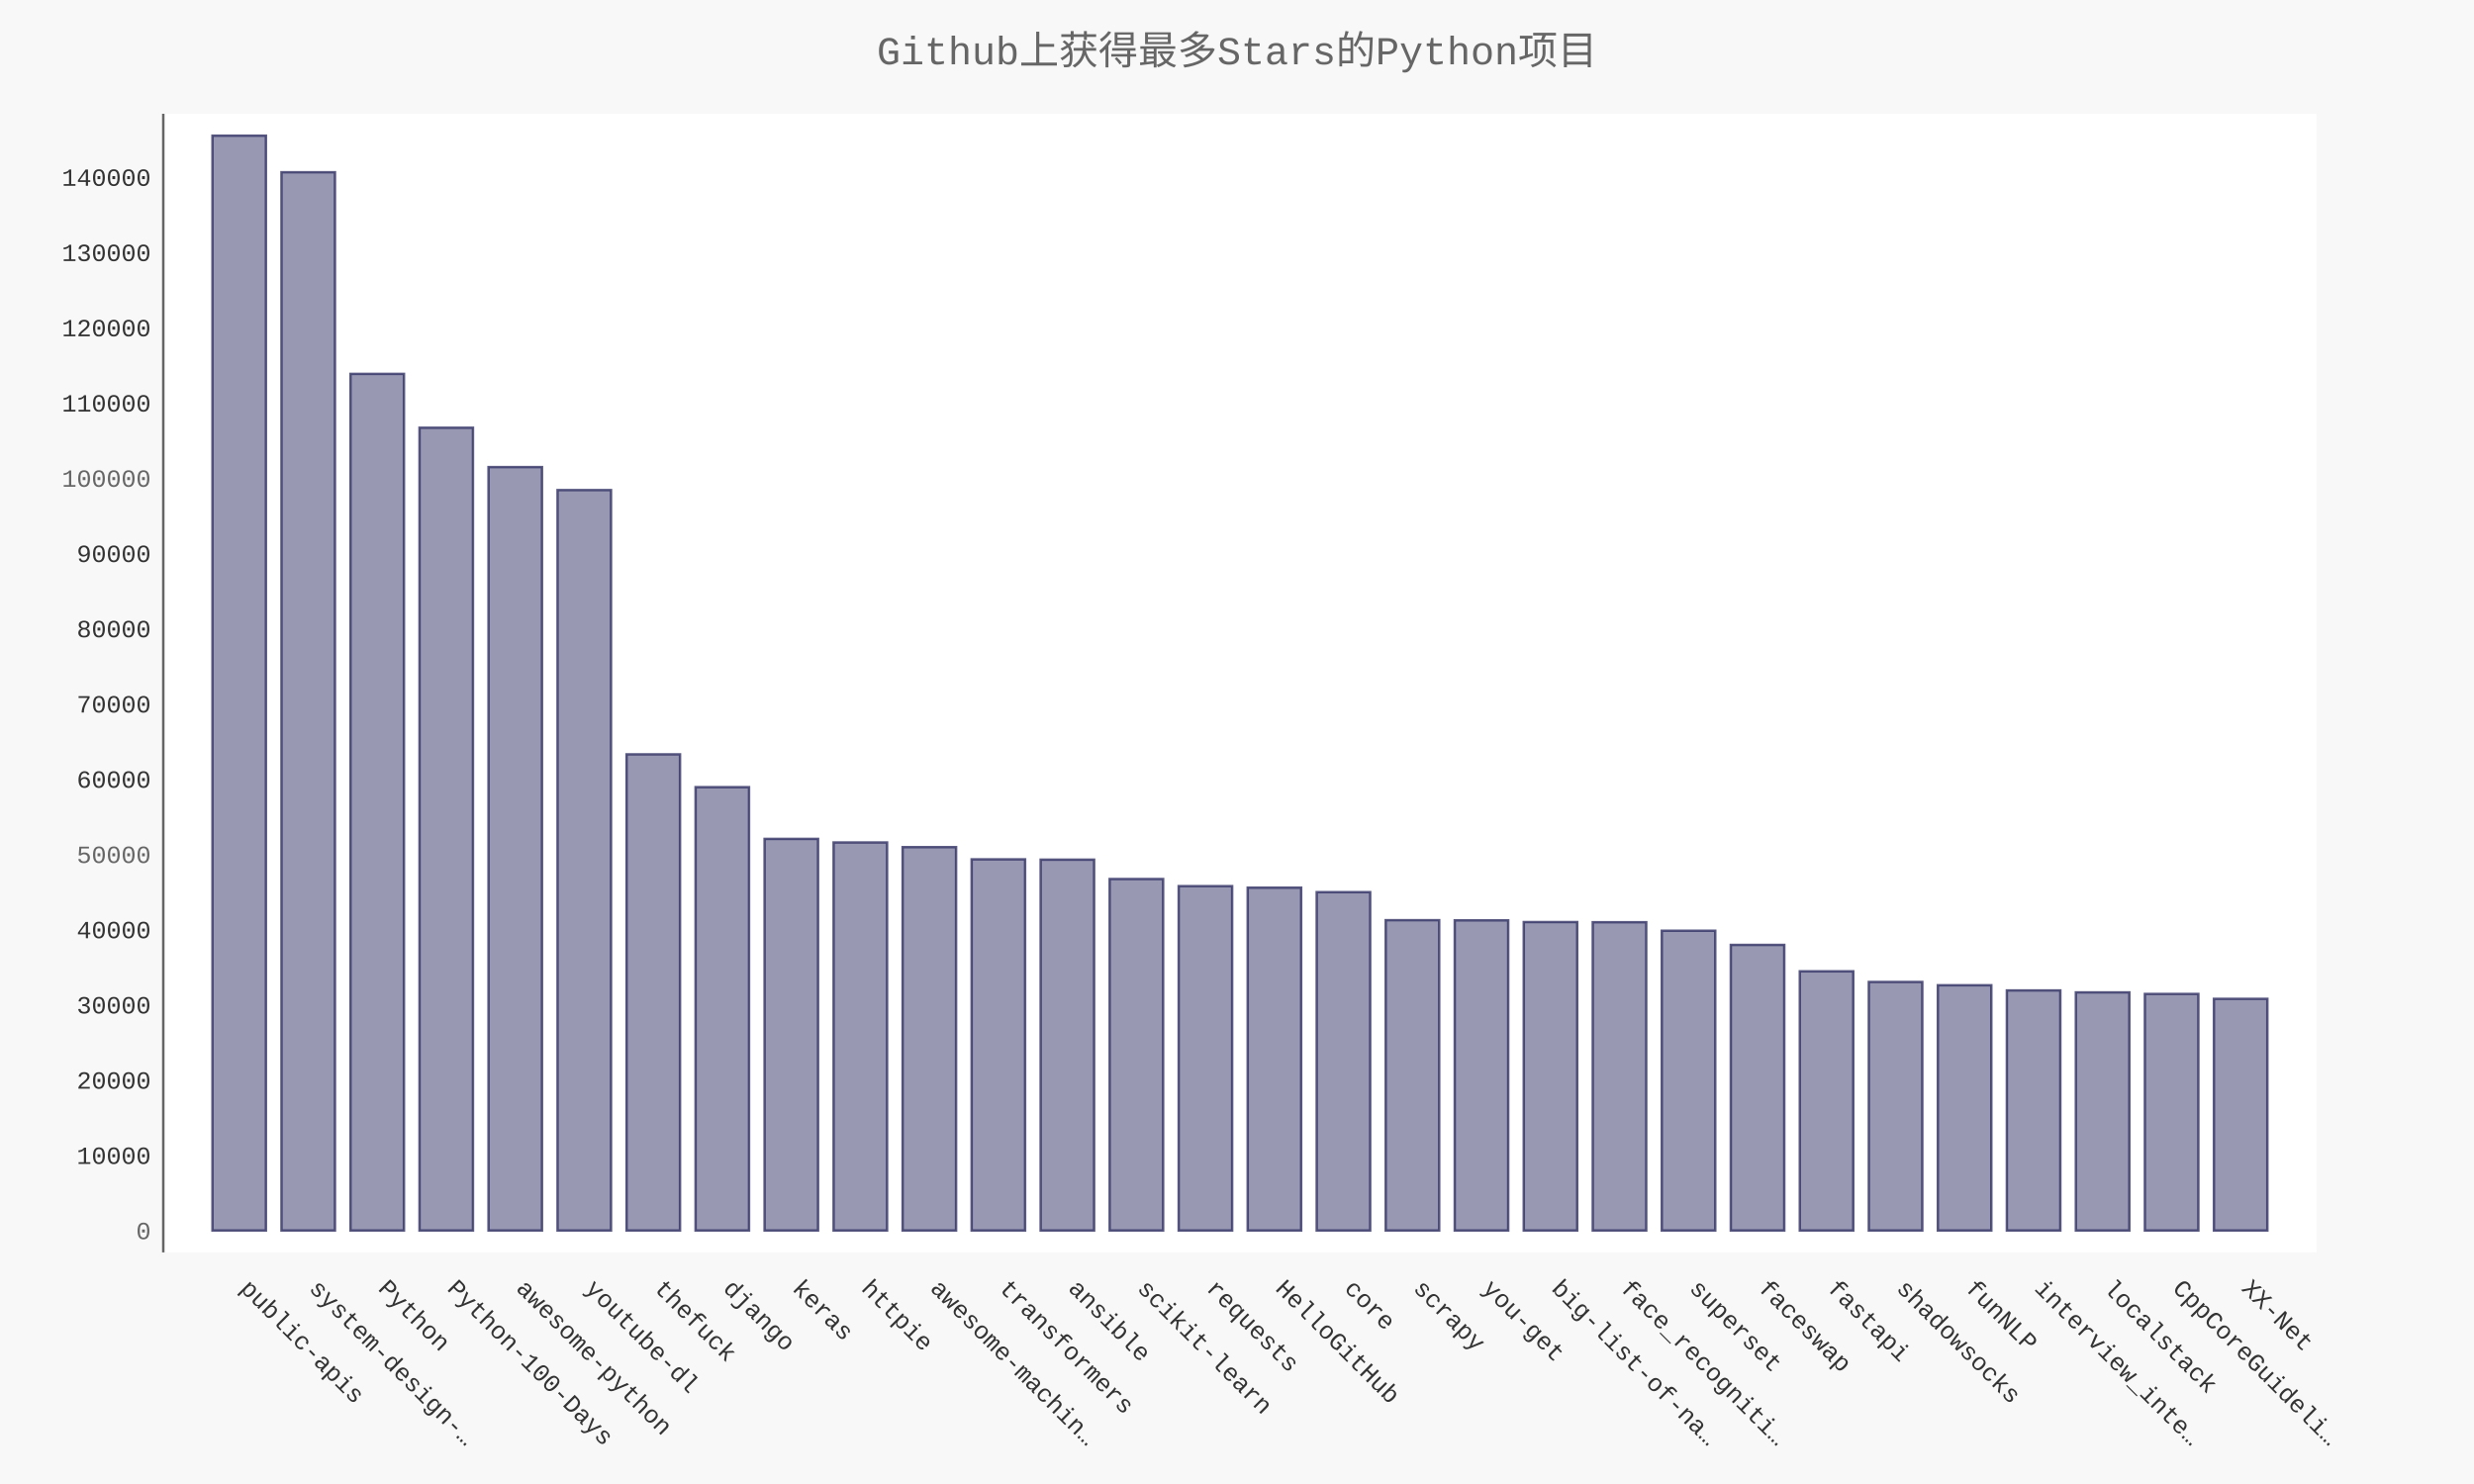
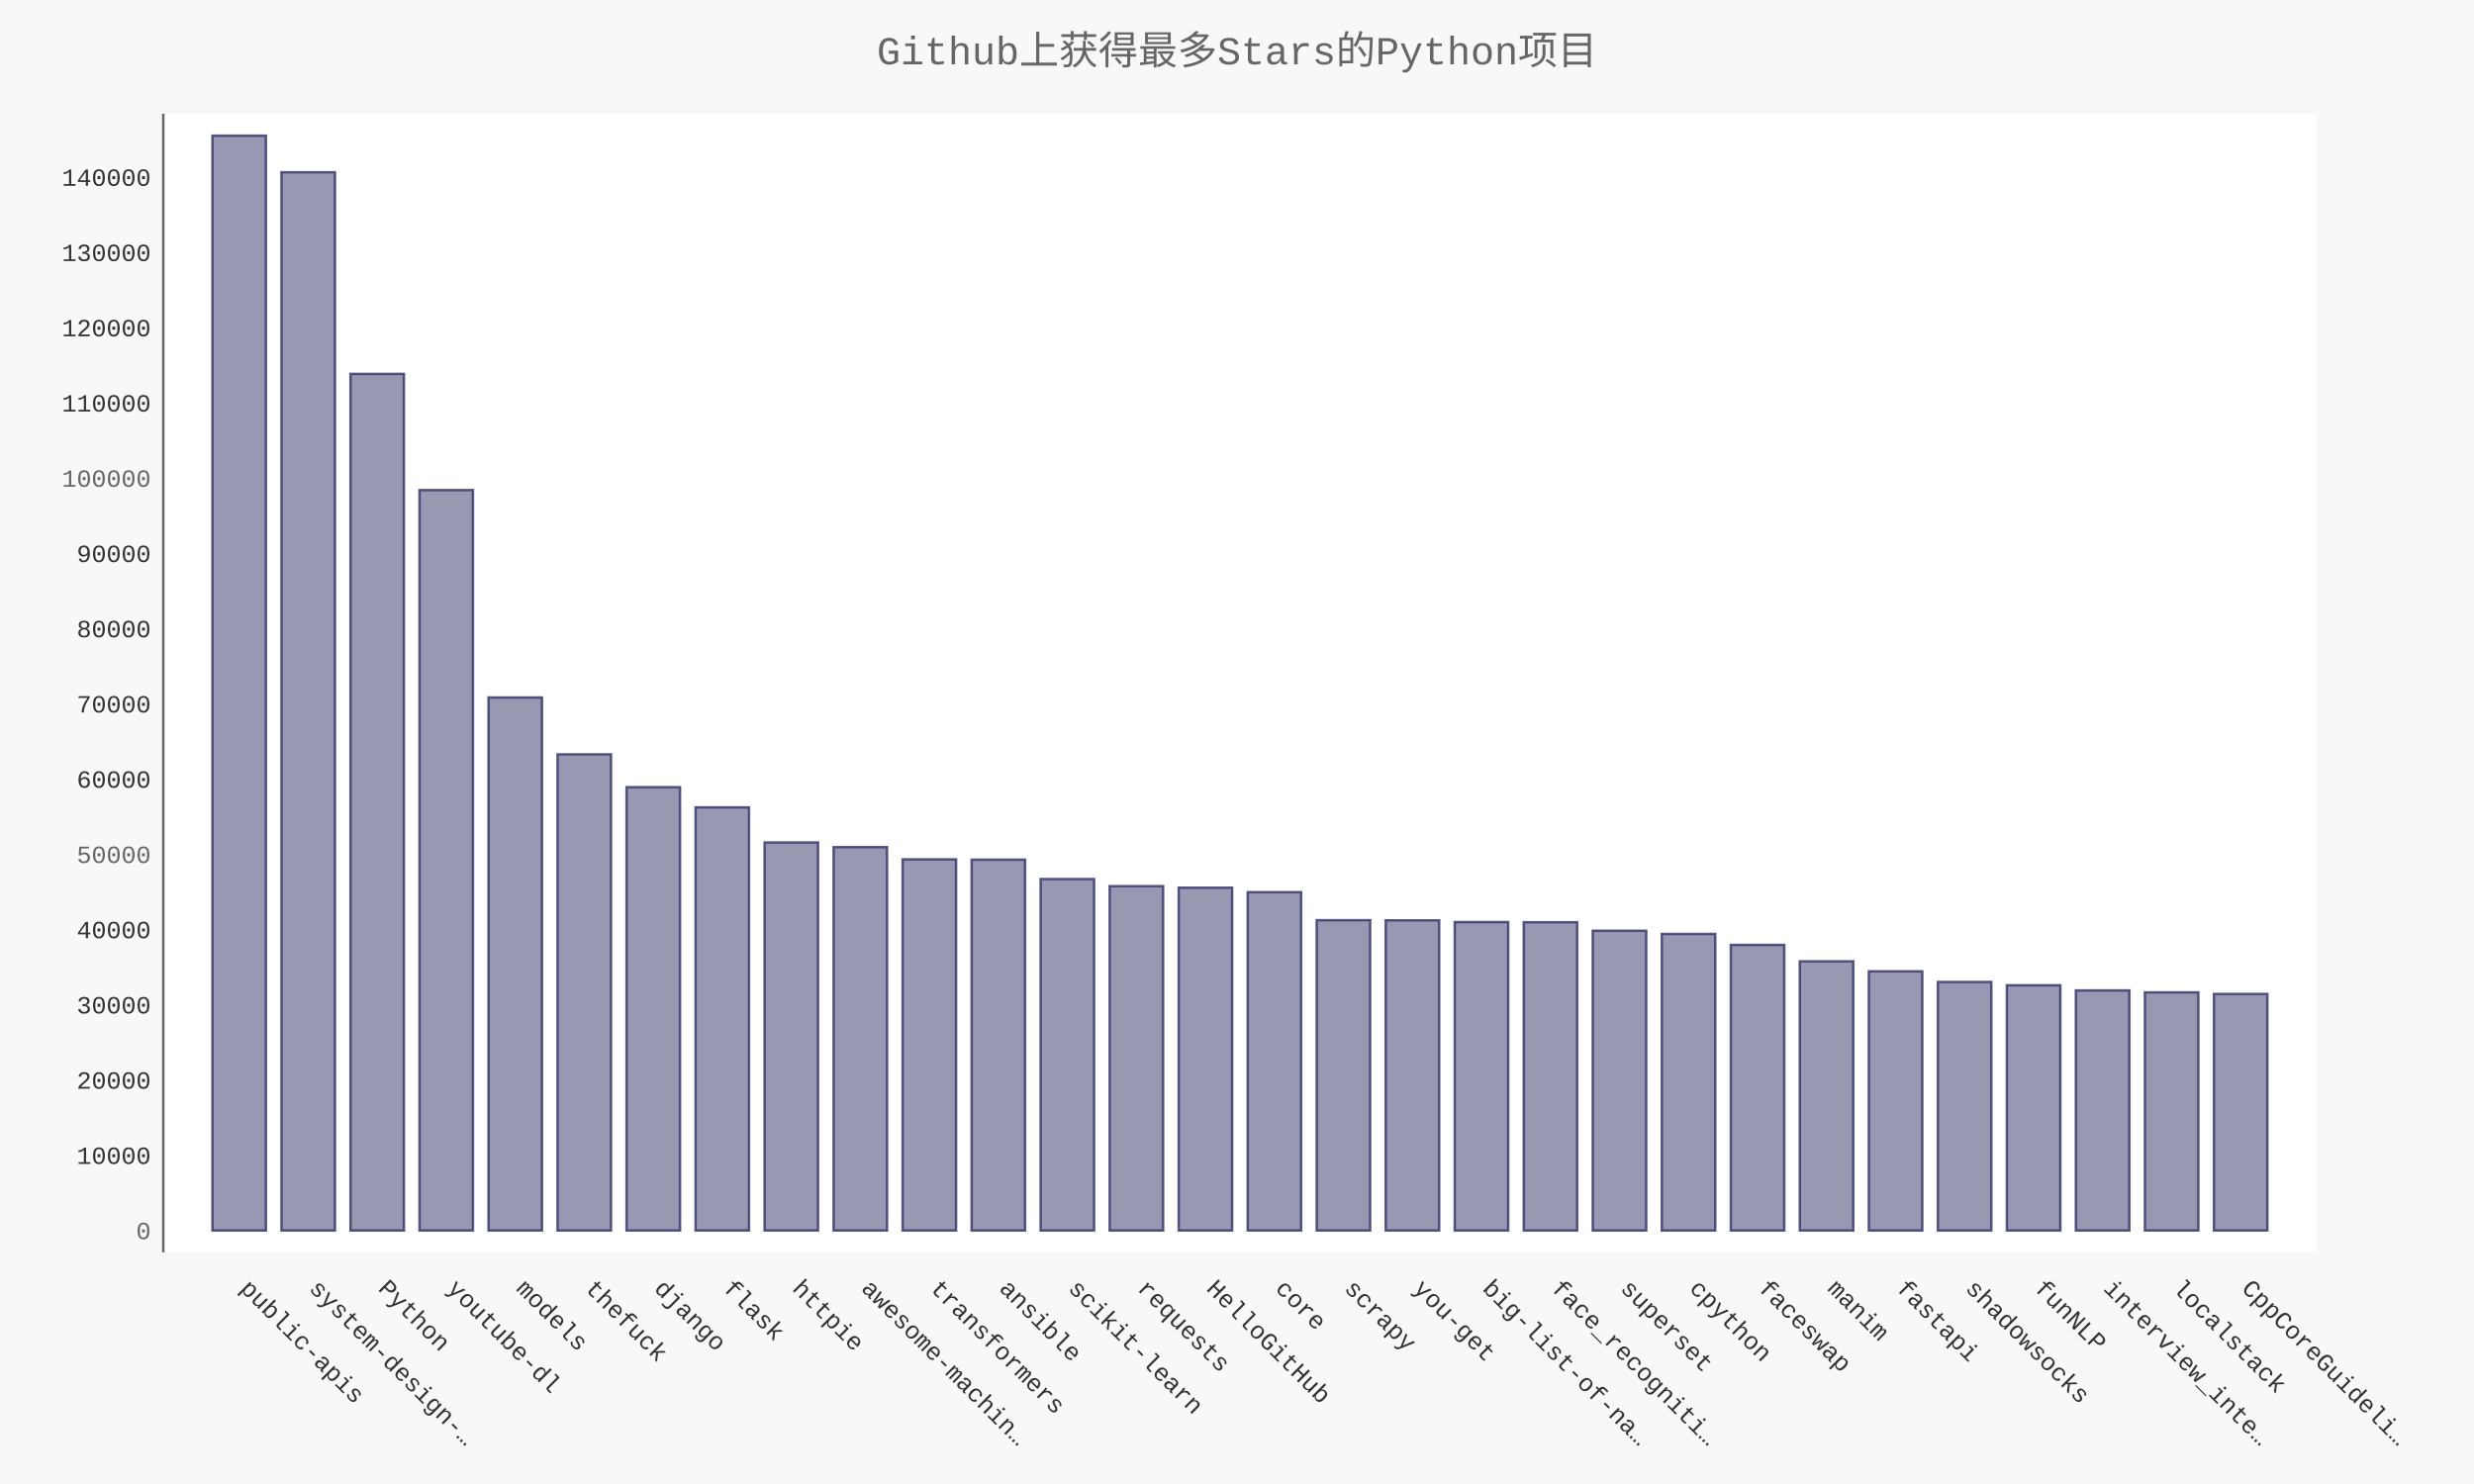
- <svg xmlns="http://www.w3.org/2000/svg" xmlns:xlink="http://www.w3.org/1999/xlink" id="chart-6265a512-9acf-4cd3-91a8-1142ec1bead0" class="pygal-chart" viewBox="0 0 1000 600">
+ <svg xmlns="http://www.w3.org/2000/svg" xmlns:xlink="http://www.w3.org/1999/xlink" id="chart-c3320deb-0adf-4cc5-a7c2-73e6c0b5933d" class="pygal-chart" viewBox="0 0 1000 600">
  <defs>
-     <style type="text/css">#chart-6265a512-9acf-4cd3-91a8-1142ec1bead0{-webkit-user-select:none;-webkit-font-smoothing:antialiased;font-family:Consolas,"Liberation Mono",Menlo,Courier,monospace}#chart-6265a512-9acf-4cd3-91a8-1142ec1bead0 .title{font-family:Consolas,"Liberation Mono",Menlo,Courier,monospace;font-size:16px}#chart-6265a512-9acf-4cd3-91a8-1142ec1bead0 .legends .legend text{font-family:Consolas,"Liberation Mono",Menlo,Courier,monospace;font-size:14px}#chart-6265a512-9acf-4cd3-91a8-1142ec1bead0 .axis text{font-family:Consolas,"Liberation Mono",Menlo,Courier,monospace;font-size:10px}#chart-6265a512-9acf-4cd3-91a8-1142ec1bead0 .axis text.major{font-family:Consolas,"Liberation Mono",Menlo,Courier,monospace;font-size:10px}#chart-6265a512-9acf-4cd3-91a8-1142ec1bead0 .text-overlay text.value{font-family:Consolas,"Liberation Mono",Menlo,Courier,monospace;font-size:16px}#chart-6265a512-9acf-4cd3-91a8-1142ec1bead0 .text-overlay text.label{font-family:Consolas,"Liberation Mono",Menlo,Courier,monospace;font-size:10px}#chart-6265a512-9acf-4cd3-91a8-1142ec1bead0 .tooltip{font-family:Consolas,"Liberation Mono",Menlo,Courier,monospace;font-size:14px}#chart-6265a512-9acf-4cd3-91a8-1142ec1bead0 text.no_data{font-family:Consolas,"Liberation Mono",Menlo,Courier,monospace;font-size:64px}
- #chart-6265a512-9acf-4cd3-91a8-1142ec1bead0{background-color:#f8f8f8}#chart-6265a512-9acf-4cd3-91a8-1142ec1bead0 path,#chart-6265a512-9acf-4cd3-91a8-1142ec1bead0 line,#chart-6265a512-9acf-4cd3-91a8-1142ec1bead0 rect,#chart-6265a512-9acf-4cd3-91a8-1142ec1bead0 circle{-webkit-transition:250ms ease-in;-moz-transition:250ms ease-in;transition:250ms ease-in}#chart-6265a512-9acf-4cd3-91a8-1142ec1bead0 .graph &gt; .background{fill:#f8f8f8}#chart-6265a512-9acf-4cd3-91a8-1142ec1bead0 .plot &gt; .background{fill:#ffffff}#chart-6265a512-9acf-4cd3-91a8-1142ec1bead0 .graph{fill:#333}#chart-6265a512-9acf-4cd3-91a8-1142ec1bead0 text.no_data{fill:#666}#chart-6265a512-9acf-4cd3-91a8-1142ec1bead0 .title{fill:#666}#chart-6265a512-9acf-4cd3-91a8-1142ec1bead0 .legends .legend text{fill:#333}#chart-6265a512-9acf-4cd3-91a8-1142ec1bead0 .legends .legend:hover text{fill:#666}#chart-6265a512-9acf-4cd3-91a8-1142ec1bead0 .axis .line{stroke:#666}#chart-6265a512-9acf-4cd3-91a8-1142ec1bead0 .axis .guide.line{stroke:rgba(0,0,0,0.5)}#chart-6265a512-9acf-4cd3-91a8-1142ec1bead0 .axis .major.line{stroke:#333}#chart-6265a512-9acf-4cd3-91a8-1142ec1bead0 .axis text.major{fill:#666}#chart-6265a512-9acf-4cd3-91a8-1142ec1bead0 .axis.y .guides:hover .guide.line,#chart-6265a512-9acf-4cd3-91a8-1142ec1bead0 .line-graph .axis.x .guides:hover .guide.line,#chart-6265a512-9acf-4cd3-91a8-1142ec1bead0 .stackedline-graph .axis.x .guides:hover .guide.line,#chart-6265a512-9acf-4cd3-91a8-1142ec1bead0 .xy-graph .axis.x .guides:hover .guide.line{stroke:#666}#chart-6265a512-9acf-4cd3-91a8-1142ec1bead0 .axis .guides:hover text{fill:#666}#chart-6265a512-9acf-4cd3-91a8-1142ec1bead0 .reactive{fill-opacity:.5;stroke-opacity:.8}#chart-6265a512-9acf-4cd3-91a8-1142ec1bead0 .ci{stroke:#333}#chart-6265a512-9acf-4cd3-91a8-1142ec1bead0 .reactive.active,#chart-6265a512-9acf-4cd3-91a8-1142ec1bead0 .active .reactive{fill-opacity:.9;stroke-opacity:.9;stroke-width:4}#chart-6265a512-9acf-4cd3-91a8-1142ec1bead0 .ci .reactive.active{stroke-width:1.5}#chart-6265a512-9acf-4cd3-91a8-1142ec1bead0 .series text{fill:#666}#chart-6265a512-9acf-4cd3-91a8-1142ec1bead0 .tooltip rect{fill:#ffffff;stroke:#666;-webkit-transition:opacity 250ms ease-in;-moz-transition:opacity 250ms ease-in;transition:opacity 250ms ease-in}#chart-6265a512-9acf-4cd3-91a8-1142ec1bead0 .tooltip .label{fill:#333}#chart-6265a512-9acf-4cd3-91a8-1142ec1bead0 .tooltip .label{fill:#333}#chart-6265a512-9acf-4cd3-91a8-1142ec1bead0 .tooltip .legend{font-size:.8em;fill:rgba(0,0,0,0.5)}#chart-6265a512-9acf-4cd3-91a8-1142ec1bead0 .tooltip .x_label{font-size:.6em;fill:#666}#chart-6265a512-9acf-4cd3-91a8-1142ec1bead0 .tooltip .xlink{font-size:.5em;text-decoration:underline}#chart-6265a512-9acf-4cd3-91a8-1142ec1bead0 .tooltip .value{font-size:1.5em}#chart-6265a512-9acf-4cd3-91a8-1142ec1bead0 .bound{font-size:.5em}#chart-6265a512-9acf-4cd3-91a8-1142ec1bead0 .max-value{font-size:.75em;fill:rgba(0,0,0,0.5)}#chart-6265a512-9acf-4cd3-91a8-1142ec1bead0 .map-element{fill:#ffffff;stroke:rgba(0,0,0,0.5) !important}#chart-6265a512-9acf-4cd3-91a8-1142ec1bead0 .map-element .reactive{fill-opacity:inherit;stroke-opacity:inherit}#chart-6265a512-9acf-4cd3-91a8-1142ec1bead0 .color-0,#chart-6265a512-9acf-4cd3-91a8-1142ec1bead0 .color-0 a:visited{stroke:#333366;fill:#333366}#chart-6265a512-9acf-4cd3-91a8-1142ec1bead0 .text-overlay .color-0 text{fill:black}
- #chart-6265a512-9acf-4cd3-91a8-1142ec1bead0 text.no_data{text-anchor:middle}#chart-6265a512-9acf-4cd3-91a8-1142ec1bead0 .guide.line{fill:none}#chart-6265a512-9acf-4cd3-91a8-1142ec1bead0 .centered{text-anchor:middle}#chart-6265a512-9acf-4cd3-91a8-1142ec1bead0 .title{text-anchor:middle}#chart-6265a512-9acf-4cd3-91a8-1142ec1bead0 .legends .legend text{fill-opacity:1}#chart-6265a512-9acf-4cd3-91a8-1142ec1bead0 .axis.x text{text-anchor:middle}#chart-6265a512-9acf-4cd3-91a8-1142ec1bead0 .axis.x:not(.web) text[transform]{text-anchor:start}#chart-6265a512-9acf-4cd3-91a8-1142ec1bead0 .axis.x:not(.web) text[transform].backwards{text-anchor:end}#chart-6265a512-9acf-4cd3-91a8-1142ec1bead0 .axis.y text{text-anchor:end}#chart-6265a512-9acf-4cd3-91a8-1142ec1bead0 .axis.y text[transform].backwards{text-anchor:start}#chart-6265a512-9acf-4cd3-91a8-1142ec1bead0 .axis.y2 text{text-anchor:start}#chart-6265a512-9acf-4cd3-91a8-1142ec1bead0 .axis.y2 text[transform].backwards{text-anchor:end}#chart-6265a512-9acf-4cd3-91a8-1142ec1bead0 .axis .guide.line{stroke-dasharray:4,4}#chart-6265a512-9acf-4cd3-91a8-1142ec1bead0 .axis .major.guide.line{stroke-dasharray:6,6}#chart-6265a512-9acf-4cd3-91a8-1142ec1bead0 .horizontal .axis.y .guide.line,#chart-6265a512-9acf-4cd3-91a8-1142ec1bead0 .horizontal .axis.y2 .guide.line,#chart-6265a512-9acf-4cd3-91a8-1142ec1bead0 .vertical .axis.x .guide.line{opacity:0}#chart-6265a512-9acf-4cd3-91a8-1142ec1bead0 .horizontal .axis.always_show .guide.line,#chart-6265a512-9acf-4cd3-91a8-1142ec1bead0 .vertical .axis.always_show .guide.line{opacity:1 !important}#chart-6265a512-9acf-4cd3-91a8-1142ec1bead0 .axis.y .guides:hover .guide.line,#chart-6265a512-9acf-4cd3-91a8-1142ec1bead0 .axis.y2 .guides:hover .guide.line,#chart-6265a512-9acf-4cd3-91a8-1142ec1bead0 .axis.x .guides:hover .guide.line{opacity:1}#chart-6265a512-9acf-4cd3-91a8-1142ec1bead0 .axis .guides:hover text{opacity:1}#chart-6265a512-9acf-4cd3-91a8-1142ec1bead0 .nofill{fill:none}#chart-6265a512-9acf-4cd3-91a8-1142ec1bead0 .subtle-fill{fill-opacity:.2}#chart-6265a512-9acf-4cd3-91a8-1142ec1bead0 .dot{stroke-width:1px;fill-opacity:1}#chart-6265a512-9acf-4cd3-91a8-1142ec1bead0 .dot.active{stroke-width:5px}#chart-6265a512-9acf-4cd3-91a8-1142ec1bead0 .dot.negative{fill:transparent}#chart-6265a512-9acf-4cd3-91a8-1142ec1bead0 text,#chart-6265a512-9acf-4cd3-91a8-1142ec1bead0 tspan{stroke:none !important}#chart-6265a512-9acf-4cd3-91a8-1142ec1bead0 .series text.active{opacity:1}#chart-6265a512-9acf-4cd3-91a8-1142ec1bead0 .tooltip rect{fill-opacity:.95;stroke-width:.5}#chart-6265a512-9acf-4cd3-91a8-1142ec1bead0 .tooltip text{fill-opacity:1}#chart-6265a512-9acf-4cd3-91a8-1142ec1bead0 .showable{visibility:hidden}#chart-6265a512-9acf-4cd3-91a8-1142ec1bead0 .showable.shown{visibility:visible}#chart-6265a512-9acf-4cd3-91a8-1142ec1bead0 .gauge-background{fill:rgba(229,229,229,1);stroke:none}#chart-6265a512-9acf-4cd3-91a8-1142ec1bead0 .bg-lines{stroke:#f8f8f8;stroke-width:2px}</style>
+     <style type="text/css">#chart-c3320deb-0adf-4cc5-a7c2-73e6c0b5933d{-webkit-user-select:none;-webkit-font-smoothing:antialiased;font-family:Consolas,"Liberation Mono",Menlo,Courier,monospace}#chart-c3320deb-0adf-4cc5-a7c2-73e6c0b5933d .title{font-family:Consolas,"Liberation Mono",Menlo,Courier,monospace;font-size:16px}#chart-c3320deb-0adf-4cc5-a7c2-73e6c0b5933d .legends .legend text{font-family:Consolas,"Liberation Mono",Menlo,Courier,monospace;font-size:14px}#chart-c3320deb-0adf-4cc5-a7c2-73e6c0b5933d .axis text{font-family:Consolas,"Liberation Mono",Menlo,Courier,monospace;font-size:10px}#chart-c3320deb-0adf-4cc5-a7c2-73e6c0b5933d .axis text.major{font-family:Consolas,"Liberation Mono",Menlo,Courier,monospace;font-size:10px}#chart-c3320deb-0adf-4cc5-a7c2-73e6c0b5933d .text-overlay text.value{font-family:Consolas,"Liberation Mono",Menlo,Courier,monospace;font-size:16px}#chart-c3320deb-0adf-4cc5-a7c2-73e6c0b5933d .text-overlay text.label{font-family:Consolas,"Liberation Mono",Menlo,Courier,monospace;font-size:10px}#chart-c3320deb-0adf-4cc5-a7c2-73e6c0b5933d .tooltip{font-family:Consolas,"Liberation Mono",Menlo,Courier,monospace;font-size:14px}#chart-c3320deb-0adf-4cc5-a7c2-73e6c0b5933d text.no_data{font-family:Consolas,"Liberation Mono",Menlo,Courier,monospace;font-size:64px}
+ #chart-c3320deb-0adf-4cc5-a7c2-73e6c0b5933d{background-color:#f8f8f8}#chart-c3320deb-0adf-4cc5-a7c2-73e6c0b5933d path,#chart-c3320deb-0adf-4cc5-a7c2-73e6c0b5933d line,#chart-c3320deb-0adf-4cc5-a7c2-73e6c0b5933d rect,#chart-c3320deb-0adf-4cc5-a7c2-73e6c0b5933d circle{-webkit-transition:250ms ease-in;-moz-transition:250ms ease-in;transition:250ms ease-in}#chart-c3320deb-0adf-4cc5-a7c2-73e6c0b5933d .graph &gt; .background{fill:#f8f8f8}#chart-c3320deb-0adf-4cc5-a7c2-73e6c0b5933d .plot &gt; .background{fill:#ffffff}#chart-c3320deb-0adf-4cc5-a7c2-73e6c0b5933d .graph{fill:#333}#chart-c3320deb-0adf-4cc5-a7c2-73e6c0b5933d text.no_data{fill:#666}#chart-c3320deb-0adf-4cc5-a7c2-73e6c0b5933d .title{fill:#666}#chart-c3320deb-0adf-4cc5-a7c2-73e6c0b5933d .legends .legend text{fill:#333}#chart-c3320deb-0adf-4cc5-a7c2-73e6c0b5933d .legends .legend:hover text{fill:#666}#chart-c3320deb-0adf-4cc5-a7c2-73e6c0b5933d .axis .line{stroke:#666}#chart-c3320deb-0adf-4cc5-a7c2-73e6c0b5933d .axis .guide.line{stroke:rgba(0,0,0,0.5)}#chart-c3320deb-0adf-4cc5-a7c2-73e6c0b5933d .axis .major.line{stroke:#333}#chart-c3320deb-0adf-4cc5-a7c2-73e6c0b5933d .axis text.major{fill:#666}#chart-c3320deb-0adf-4cc5-a7c2-73e6c0b5933d .axis.y .guides:hover .guide.line,#chart-c3320deb-0adf-4cc5-a7c2-73e6c0b5933d .line-graph .axis.x .guides:hover .guide.line,#chart-c3320deb-0adf-4cc5-a7c2-73e6c0b5933d .stackedline-graph .axis.x .guides:hover .guide.line,#chart-c3320deb-0adf-4cc5-a7c2-73e6c0b5933d .xy-graph .axis.x .guides:hover .guide.line{stroke:#666}#chart-c3320deb-0adf-4cc5-a7c2-73e6c0b5933d .axis .guides:hover text{fill:#666}#chart-c3320deb-0adf-4cc5-a7c2-73e6c0b5933d .reactive{fill-opacity:.5;stroke-opacity:.8}#chart-c3320deb-0adf-4cc5-a7c2-73e6c0b5933d .ci{stroke:#333}#chart-c3320deb-0adf-4cc5-a7c2-73e6c0b5933d .reactive.active,#chart-c3320deb-0adf-4cc5-a7c2-73e6c0b5933d .active .reactive{fill-opacity:.9;stroke-opacity:.9;stroke-width:4}#chart-c3320deb-0adf-4cc5-a7c2-73e6c0b5933d .ci .reactive.active{stroke-width:1.5}#chart-c3320deb-0adf-4cc5-a7c2-73e6c0b5933d .series text{fill:#666}#chart-c3320deb-0adf-4cc5-a7c2-73e6c0b5933d .tooltip rect{fill:#ffffff;stroke:#666;-webkit-transition:opacity 250ms ease-in;-moz-transition:opacity 250ms ease-in;transition:opacity 250ms ease-in}#chart-c3320deb-0adf-4cc5-a7c2-73e6c0b5933d .tooltip .label{fill:#333}#chart-c3320deb-0adf-4cc5-a7c2-73e6c0b5933d .tooltip .label{fill:#333}#chart-c3320deb-0adf-4cc5-a7c2-73e6c0b5933d .tooltip .legend{font-size:.8em;fill:rgba(0,0,0,0.5)}#chart-c3320deb-0adf-4cc5-a7c2-73e6c0b5933d .tooltip .x_label{font-size:.6em;fill:#666}#chart-c3320deb-0adf-4cc5-a7c2-73e6c0b5933d .tooltip .xlink{font-size:.5em;text-decoration:underline}#chart-c3320deb-0adf-4cc5-a7c2-73e6c0b5933d .tooltip .value{font-size:1.5em}#chart-c3320deb-0adf-4cc5-a7c2-73e6c0b5933d .bound{font-size:.5em}#chart-c3320deb-0adf-4cc5-a7c2-73e6c0b5933d .max-value{font-size:.75em;fill:rgba(0,0,0,0.5)}#chart-c3320deb-0adf-4cc5-a7c2-73e6c0b5933d .map-element{fill:#ffffff;stroke:rgba(0,0,0,0.5) !important}#chart-c3320deb-0adf-4cc5-a7c2-73e6c0b5933d .map-element .reactive{fill-opacity:inherit;stroke-opacity:inherit}#chart-c3320deb-0adf-4cc5-a7c2-73e6c0b5933d .color-0,#chart-c3320deb-0adf-4cc5-a7c2-73e6c0b5933d .color-0 a:visited{stroke:#333366;fill:#333366}#chart-c3320deb-0adf-4cc5-a7c2-73e6c0b5933d .text-overlay .color-0 text{fill:black}
+ #chart-c3320deb-0adf-4cc5-a7c2-73e6c0b5933d text.no_data{text-anchor:middle}#chart-c3320deb-0adf-4cc5-a7c2-73e6c0b5933d .guide.line{fill:none}#chart-c3320deb-0adf-4cc5-a7c2-73e6c0b5933d .centered{text-anchor:middle}#chart-c3320deb-0adf-4cc5-a7c2-73e6c0b5933d .title{text-anchor:middle}#chart-c3320deb-0adf-4cc5-a7c2-73e6c0b5933d .legends .legend text{fill-opacity:1}#chart-c3320deb-0adf-4cc5-a7c2-73e6c0b5933d .axis.x text{text-anchor:middle}#chart-c3320deb-0adf-4cc5-a7c2-73e6c0b5933d .axis.x:not(.web) text[transform]{text-anchor:start}#chart-c3320deb-0adf-4cc5-a7c2-73e6c0b5933d .axis.x:not(.web) text[transform].backwards{text-anchor:end}#chart-c3320deb-0adf-4cc5-a7c2-73e6c0b5933d .axis.y text{text-anchor:end}#chart-c3320deb-0adf-4cc5-a7c2-73e6c0b5933d .axis.y text[transform].backwards{text-anchor:start}#chart-c3320deb-0adf-4cc5-a7c2-73e6c0b5933d .axis.y2 text{text-anchor:start}#chart-c3320deb-0adf-4cc5-a7c2-73e6c0b5933d .axis.y2 text[transform].backwards{text-anchor:end}#chart-c3320deb-0adf-4cc5-a7c2-73e6c0b5933d .axis .guide.line{stroke-dasharray:4,4}#chart-c3320deb-0adf-4cc5-a7c2-73e6c0b5933d .axis .major.guide.line{stroke-dasharray:6,6}#chart-c3320deb-0adf-4cc5-a7c2-73e6c0b5933d .horizontal .axis.y .guide.line,#chart-c3320deb-0adf-4cc5-a7c2-73e6c0b5933d .horizontal .axis.y2 .guide.line,#chart-c3320deb-0adf-4cc5-a7c2-73e6c0b5933d .vertical .axis.x .guide.line{opacity:0}#chart-c3320deb-0adf-4cc5-a7c2-73e6c0b5933d .horizontal .axis.always_show .guide.line,#chart-c3320deb-0adf-4cc5-a7c2-73e6c0b5933d .vertical .axis.always_show .guide.line{opacity:1 !important}#chart-c3320deb-0adf-4cc5-a7c2-73e6c0b5933d .axis.y .guides:hover .guide.line,#chart-c3320deb-0adf-4cc5-a7c2-73e6c0b5933d .axis.y2 .guides:hover .guide.line,#chart-c3320deb-0adf-4cc5-a7c2-73e6c0b5933d .axis.x .guides:hover .guide.line{opacity:1}#chart-c3320deb-0adf-4cc5-a7c2-73e6c0b5933d .axis .guides:hover text{opacity:1}#chart-c3320deb-0adf-4cc5-a7c2-73e6c0b5933d .nofill{fill:none}#chart-c3320deb-0adf-4cc5-a7c2-73e6c0b5933d .subtle-fill{fill-opacity:.2}#chart-c3320deb-0adf-4cc5-a7c2-73e6c0b5933d .dot{stroke-width:1px;fill-opacity:1}#chart-c3320deb-0adf-4cc5-a7c2-73e6c0b5933d .dot.active{stroke-width:5px}#chart-c3320deb-0adf-4cc5-a7c2-73e6c0b5933d .dot.negative{fill:transparent}#chart-c3320deb-0adf-4cc5-a7c2-73e6c0b5933d text,#chart-c3320deb-0adf-4cc5-a7c2-73e6c0b5933d tspan{stroke:none !important}#chart-c3320deb-0adf-4cc5-a7c2-73e6c0b5933d .series text.active{opacity:1}#chart-c3320deb-0adf-4cc5-a7c2-73e6c0b5933d .tooltip rect{fill-opacity:.95;stroke-width:.5}#chart-c3320deb-0adf-4cc5-a7c2-73e6c0b5933d .tooltip text{fill-opacity:1}#chart-c3320deb-0adf-4cc5-a7c2-73e6c0b5933d .showable{visibility:hidden}#chart-c3320deb-0adf-4cc5-a7c2-73e6c0b5933d .showable.shown{visibility:visible}#chart-c3320deb-0adf-4cc5-a7c2-73e6c0b5933d .gauge-background{fill:rgba(229,229,229,1);stroke:none}#chart-c3320deb-0adf-4cc5-a7c2-73e6c0b5933d .bg-lines{stroke:#f8f8f8;stroke-width:2px}</style>
  </defs>
  <g class="graph bar-graph vertical">
    <rect x="0" y="0" width="1000" height="600" class="background" />
    <g transform="translate(66, 46)" class="plot">
      <rect x="0" y="0" width="870.36" height="460.36" class="background" />
      <g class="axis y">
        <g class="guides">
          <text x="-5" y="455.007" class="major">0</text>
        </g>
        <g class="guides">
          <text x="-5" y="424.588" class="">10000</text>
        </g>
        <g class="guides">
          <text x="-5" y="394.168" class="">20000</text>
        </g>
        <g class="guides">
          <text x="-5" y="363.748" class="">30000</text>
        </g>
        <g class="guides">
          <text x="-5" y="333.329" class="">40000</text>
        </g>
        <g class="guides">
          <text x="-5" y="302.909" class="major">50000</text>
        </g>
        <g class="guides">
          <text x="-5" y="272.49" class="">60000</text>
        </g>
        <g class="guides">
          <text x="-5" y="242.07" class="">70000</text>
        </g>
        <g class="guides">
          <text x="-5" y="211.65" class="">80000</text>
        </g>
        <g class="guides">
          <text x="-5" y="181.231" class="">90000</text>
        </g>
        <g class="guides">
          <text x="-5" y="150.811" class="major">100000</text>
        </g>
        <g class="guides">
          <text x="-5" y="120.391" class="">110000</text>
        </g>
        <g class="guides">
          <text x="-5" y="89.972" class="">120000</text>
        </g>
        <g class="guides">
          <text x="-5" y="59.552" class="">130000</text>
        </g>
        <g class="guides">
          <text x="-5" y="29.133" class="">140000</text>
        </g>
      </g>
      <g class="axis x">
        <path d="M0 0 v460.36" class="line" />
        <g class="guides">
          <path d="M30.686 0 v460.36" class="guide line" />
          <text x="30.686" y="475.36" class="" transform="rotate(45 30.68578 475.3604)">public-apis</text>
        </g>
        <g class="guides">
          <path d="M58.582 0 v460.36" class="guide line" />
          <text x="58.582" y="475.36" class="" transform="rotate(45 58.58195 475.3604)">system-design-…</text>
        </g>
        <g class="guides">
          <path d="M86.478 0 v460.36" class="guide line" />
          <text x="86.478" y="475.36" class="" transform="rotate(45 86.47812 475.3604)">Python</text>
        </g>
        <g class="guides">
          <path d="M114.374 0 v460.36" class="guide line" />
-           <text x="114.374" y="475.36" class="" transform="rotate(45 114.3743 475.3604)">Python-100-Days</text>
+           <text x="114.374" y="475.36" class="" transform="rotate(45 114.3743 475.3604)">youtube-dl</text>
        </g>
        <g class="guides">
          <path d="M142.27 0 v460.36" class="guide line" />
-           <text x="142.27" y="475.36" class="" transform="rotate(45 142.2704 475.3604)">awesome-python</text>
+           <text x="142.27" y="475.36" class="" transform="rotate(45 142.2704 475.3604)">models</text>
        </g>
        <g class="guides">
          <path d="M170.167 0 v460.36" class="guide line" />
-           <text x="170.167" y="475.36" class="" transform="rotate(45 170.1666 475.3604)">youtube-dl</text>
+           <text x="170.167" y="475.36" class="" transform="rotate(45 170.1666 475.3604)">thefuck</text>
        </g>
        <g class="guides">
          <path d="M198.063 0 v460.36" class="guide line" />
-           <text x="198.063" y="475.36" class="" transform="rotate(45 198.0628 475.3604)">thefuck</text>
+           <text x="198.063" y="475.36" class="" transform="rotate(45 198.0628 475.3604)">django</text>
        </g>
        <g class="guides">
          <path d="M225.959 0 v460.36" class="guide line" />
-           <text x="225.959" y="475.36" class="" transform="rotate(45 225.9589 475.3604)">django</text>
+           <text x="225.959" y="475.36" class="" transform="rotate(45 225.9589 475.3604)">flask</text>
        </g>
        <g class="guides">
          <path d="M253.855 0 v460.36" class="guide line" />
-           <text x="253.855" y="475.36" class="" transform="rotate(45 253.8551 475.3604)">keras</text>
+           <text x="253.855" y="475.36" class="" transform="rotate(45 253.8551 475.3604)">httpie</text>
        </g>
        <g class="guides">
          <path d="M281.751 0 v460.36" class="guide line" />
-           <text x="281.751" y="475.36" class="" transform="rotate(45 281.7513 475.3604)">httpie</text>
+           <text x="281.751" y="475.36" class="" transform="rotate(45 281.7513 475.3604)">awesome-machin…</text>
        </g>
        <g class="guides">
          <path d="M309.647 0 v460.36" class="guide line" />
-           <text x="309.647" y="475.36" class="" transform="rotate(45 309.6474 475.3604)">awesome-machin…</text>
+           <text x="309.647" y="475.36" class="" transform="rotate(45 309.6474 475.3604)">transformers</text>
        </g>
        <g class="guides">
          <path d="M337.544 0 v460.36" class="guide line" />
-           <text x="337.544" y="475.36" class="" transform="rotate(45 337.5436 475.3604)">transformers</text>
+           <text x="337.544" y="475.36" class="" transform="rotate(45 337.5436 475.3604)">ansible</text>
        </g>
        <g class="guides">
          <path d="M365.44 0 v460.36" class="guide line" />
-           <text x="365.44" y="475.36" class="" transform="rotate(45 365.4398 475.3604)">ansible</text>
+           <text x="365.44" y="475.36" class="" transform="rotate(45 365.4398 475.3604)">scikit-learn</text>
        </g>
        <g class="guides">
          <path d="M393.336 0 v460.36" class="guide line" />
-           <text x="393.336" y="475.36" class="" transform="rotate(45 393.3359 475.3604)">scikit-learn</text>
+           <text x="393.336" y="475.36" class="" transform="rotate(45 393.3359 475.3604)">requests</text>
        </g>
        <g class="guides">
          <path d="M421.232 0 v460.36" class="guide line" />
-           <text x="421.232" y="475.36" class="" transform="rotate(45 421.2321 475.3604)">requests</text>
+           <text x="421.232" y="475.36" class="" transform="rotate(45 421.2321 475.3604)">HelloGitHub</text>
        </g>
        <g class="guides">
          <path d="M449.128 0 v460.36" class="guide line" />
-           <text x="449.128" y="475.36" class="" transform="rotate(45 449.1283 475.3604)">HelloGitHub</text>
+           <text x="449.128" y="475.36" class="" transform="rotate(45 449.1283 475.3604)">core</text>
        </g>
        <g class="guides">
          <path d="M477.024 0 v460.36" class="guide line" />
-           <text x="477.024" y="475.36" class="" transform="rotate(45 477.0244 475.3604)">core</text>
+           <text x="477.024" y="475.36" class="" transform="rotate(45 477.0244 475.3604)">scrapy</text>
        </g>
        <g class="guides">
          <path d="M504.921 0 v460.36" class="guide line" />
-           <text x="504.921" y="475.36" class="" transform="rotate(45 504.9206 475.3604)">scrapy</text>
+           <text x="504.921" y="475.36" class="" transform="rotate(45 504.9206 475.3604)">you-get</text>
        </g>
        <g class="guides">
          <path d="M532.817 0 v460.36" class="guide line" />
-           <text x="532.817" y="475.36" class="" transform="rotate(45 532.8168 475.3604)">you-get</text>
+           <text x="532.817" y="475.36" class="" transform="rotate(45 532.8168 475.3604)">big-list-of-na…</text>
        </g>
        <g class="guides">
          <path d="M560.713 0 v460.36" class="guide line" />
-           <text x="560.713" y="475.36" class="" transform="rotate(45 560.7129 475.3604)">big-list-of-na…</text>
+           <text x="560.713" y="475.36" class="" transform="rotate(45 560.7129 475.3604)">face_recogniti…</text>
        </g>
        <g class="guides">
          <path d="M588.609 0 v460.36" class="guide line" />
-           <text x="588.609" y="475.36" class="" transform="rotate(45 588.6091 475.3604)">face_recogniti…</text>
+           <text x="588.609" y="475.36" class="" transform="rotate(45 588.6091 475.3604)">superset</text>
        </g>
        <g class="guides">
          <path d="M616.505 0 v460.36" class="guide line" />
-           <text x="616.505" y="475.36" class="" transform="rotate(45 616.5053 475.3604)">superset</text>
+           <text x="616.505" y="475.36" class="" transform="rotate(45 616.5053 475.3604)">cpython</text>
        </g>
        <g class="guides">
          <path d="M644.401 0 v460.36" class="guide line" />
          <text x="644.401" y="475.36" class="" transform="rotate(45 644.4014 475.3604)">faceswap</text>
        </g>
        <g class="guides">
          <path d="M672.298 0 v460.36" class="guide line" />
-           <text x="672.298" y="475.36" class="" transform="rotate(45 672.2976 475.3604)">fastapi</text>
+           <text x="672.298" y="475.36" class="" transform="rotate(45 672.2976 475.3604)">manim</text>
        </g>
        <g class="guides">
          <path d="M700.194 0 v460.36" class="guide line" />
-           <text x="700.194" y="475.36" class="" transform="rotate(45 700.1938 475.3604)">shadowsocks</text>
+           <text x="700.194" y="475.36" class="" transform="rotate(45 700.1938 475.3604)">fastapi</text>
        </g>
        <g class="guides">
          <path d="M728.09 0 v460.36" class="guide line" />
-           <text x="728.09" y="475.36" class="" transform="rotate(45 728.0899 475.3604)">funNLP</text>
+           <text x="728.09" y="475.36" class="" transform="rotate(45 728.0899 475.3604)">shadowsocks</text>
        </g>
        <g class="guides">
          <path d="M755.986 0 v460.36" class="guide line" />
-           <text x="755.986" y="475.36" class="" transform="rotate(45 755.9861 475.3604)">interview_inte…</text>
+           <text x="755.986" y="475.36" class="" transform="rotate(45 755.9861 475.3604)">funNLP</text>
        </g>
        <g class="guides">
          <path d="M783.882 0 v460.36" class="guide line" />
-           <text x="783.882" y="475.36" class="" transform="rotate(45 783.8823 475.3604)">localstack</text>
+           <text x="783.882" y="475.36" class="" transform="rotate(45 783.8823 475.3604)">interview_inte…</text>
        </g>
        <g class="guides">
          <path d="M811.778 0 v460.36" class="guide line" />
-           <text x="811.778" y="475.36" class="" transform="rotate(45 811.7784 475.3604)">CppCoreGuideli…</text>
+           <text x="811.778" y="475.36" class="" transform="rotate(45 811.7784 475.3604)">localstack</text>
        </g>
        <g class="guides">
          <path d="M839.675 0 v460.36" class="guide line" />
-           <text x="839.675" y="475.36" class="" transform="rotate(45 839.6746 475.3604)">XX-Net</text>
+           <text x="839.675" y="475.36" class="" transform="rotate(45 839.6746 475.3604)">CppCoreGuideli…</text>
        </g>
      </g>
      <g class="series serie-0 color-0">
        <g class="bars">
          <g class="bar">
            <a target="_blank" xlink:href="https://github.com/public-apis/public-apis">
              <rect x="19.884" y="8.853" rx="0" ry="0" width="21.603" height="442.654" class="rect reactive tooltip-trigger" />
            </a>
          </g>
          <g class="bar">
            <a target="_blank" xlink:href="https://github.com/donnemartin/system-design-primer">
              <rect x="47.781" y="23.64" rx="0" ry="0" width="21.603" height="427.867" class="rect reactive tooltip-trigger" />
            </a>
          </g>
          <g class="bar">
            <a target="_blank" xlink:href="https://github.com/TheAlgorithms/Python">
              <rect x="75.677" y="105.162" rx="0" ry="0" width="21.603" height="346.346" class="rect reactive tooltip-trigger" />
            </a>
          </g>
          <g class="bar">
-             <a target="_blank" xlink:href="https://github.com/jackfrued/Python-100-Days">
-               <rect x="103.573" y="126.948" rx="0" ry="0" width="21.603" height="324.559" class="rect reactive tooltip-trigger" />
-             </a>
-           </g>
-           <g class="bar">
-             <a target="_blank" xlink:href="https://github.com/vinta/awesome-python">
-               <rect x="131.469" y="142.852" rx="0" ry="0" width="21.603" height="308.656" class="rect reactive tooltip-trigger" />
-             </a>
-           </g>
-           <g class="bar">
            <a target="_blank" xlink:href="https://github.com/ytdl-org/youtube-dl">
-               <rect x="159.365" y="152.148" rx="0" ry="0" width="21.603" height="299.36" class="rect reactive tooltip-trigger" />
+               <rect x="103.573" y="152.148" rx="0" ry="0" width="21.603" height="299.36" class="rect reactive tooltip-trigger" />
+             </a>
+           </g>
+           <g class="bar">
+             <a target="_blank" xlink:href="https://github.com/tensorflow/models">
+               <rect x="131.469" y="235.993" rx="0" ry="0" width="21.603" height="215.514" class="rect reactive tooltip-trigger" />
            </a>
          </g>
          <g class="bar">
            <a target="_blank" xlink:href="https://github.com/nvbn/thefuck">
-               <rect x="187.261" y="258.997" rx="0" ry="0" width="21.603" height="192.511" class="rect reactive tooltip-trigger" />
+               <rect x="159.365" y="258.997" rx="0" ry="0" width="21.603" height="192.511" class="rect reactive tooltip-trigger" />
            </a>
          </g>
          <g class="bar">
            <a target="_blank" xlink:href="https://github.com/django/django">
-               <rect x="215.158" y="272.263" rx="0" ry="0" width="21.603" height="179.245" class="rect reactive tooltip-trigger" />
-             </a>
-           </g>
-           <g class="bar">
-             <a target="_blank" xlink:href="https://github.com/keras-team/keras">
-               <rect x="243.054" y="293.173" rx="0" ry="0" width="21.603" height="158.334" class="rect reactive tooltip-trigger" />
+               <rect x="187.261" y="272.263" rx="0" ry="0" width="21.603" height="179.245" class="rect reactive tooltip-trigger" />
+             </a>
+           </g>
+           <g class="bar">
+             <a target="_blank" xlink:href="https://github.com/pallets/flask">
+               <rect x="215.158" y="280.427" rx="0" ry="0" width="21.603" height="171.08" class="rect reactive tooltip-trigger" />
            </a>
          </g>
          <g class="bar">
            <a target="_blank" xlink:href="https://github.com/httpie/httpie">
-               <rect x="270.95" y="294.624" rx="0" ry="0" width="21.603" height="156.883" class="rect reactive tooltip-trigger" />
+               <rect x="243.054" y="294.624" rx="0" ry="0" width="21.603" height="156.883" class="rect reactive tooltip-trigger" />
            </a>
          </g>
          <g class="bar">
            <a target="_blank" xlink:href="https://github.com/josephmisiti/awesome-machine-learning">
-               <rect x="298.846" y="296.51" rx="0" ry="0" width="21.603" height="154.997" class="rect reactive tooltip-trigger" />
+               <rect x="270.95" y="296.51" rx="0" ry="0" width="21.603" height="154.997" class="rect reactive tooltip-trigger" />
            </a>
          </g>
          <g class="bar">
            <a target="_blank" xlink:href="https://github.com/huggingface/transformers">
-               <rect x="326.742" y="301.444" rx="0" ry="0" width="21.603" height="150.063" class="rect reactive tooltip-trigger" />
+               <rect x="298.846" y="301.444" rx="0" ry="0" width="21.603" height="150.063" class="rect reactive tooltip-trigger" />
            </a>
          </g>
          <g class="bar">
            <a target="_blank" xlink:href="https://github.com/ansible/ansible">
-               <rect x="354.638" y="301.572" rx="0" ry="0" width="21.603" height="149.935" class="rect reactive tooltip-trigger" />
+               <rect x="326.742" y="301.572" rx="0" ry="0" width="21.603" height="149.935" class="rect reactive tooltip-trigger" />
            </a>
          </g>
          <g class="bar">
            <a target="_blank" xlink:href="https://github.com/scikit-learn/scikit-learn">
-               <rect x="382.535" y="309.408" rx="0" ry="0" width="21.603" height="142.099" class="rect reactive tooltip-trigger" />
+               <rect x="354.638" y="309.408" rx="0" ry="0" width="21.603" height="142.099" class="rect reactive tooltip-trigger" />
            </a>
          </g>
          <g class="bar">
            <a target="_blank" xlink:href="https://github.com/psf/requests">
-               <rect x="410.431" y="312.277" rx="0" ry="0" width="21.603" height="139.231" class="rect reactive tooltip-trigger" />
+               <rect x="382.535" y="312.277" rx="0" ry="0" width="21.603" height="139.231" class="rect reactive tooltip-trigger" />
            </a>
          </g>
          <g class="bar">
            <a target="_blank" xlink:href="https://github.com/521xueweihan/HelloGitHub">
-               <rect x="438.327" y="312.903" rx="0" ry="0" width="21.603" height="138.604" class="rect reactive tooltip-trigger" />
+               <rect x="410.431" y="312.903" rx="0" ry="0" width="21.603" height="138.604" class="rect reactive tooltip-trigger" />
            </a>
          </g>
          <g class="bar">
            <a target="_blank" xlink:href="https://github.com/home-assistant/core">
-               <rect x="466.223" y="314.71" rx="0" ry="0" width="21.603" height="136.797" class="rect reactive tooltip-trigger" />
+               <rect x="438.327" y="314.71" rx="0" ry="0" width="21.603" height="136.797" class="rect reactive tooltip-trigger" />
            </a>
          </g>
          <g class="bar">
            <a target="_blank" xlink:href="https://github.com/scrapy/scrapy">
-               <rect x="494.119" y="326.039" rx="0" ry="0" width="21.603" height="125.469" class="rect reactive tooltip-trigger" />
+               <rect x="466.223" y="326.039" rx="0" ry="0" width="21.603" height="125.469" class="rect reactive tooltip-trigger" />
            </a>
          </g>
          <g class="bar">
            <a target="_blank" xlink:href="https://github.com/soimort/you-get">
-               <rect x="522.015" y="326.105" rx="0" ry="0" width="21.603" height="125.402" class="rect reactive tooltip-trigger" />
+               <rect x="494.119" y="326.105" rx="0" ry="0" width="21.603" height="125.402" class="rect reactive tooltip-trigger" />
            </a>
          </g>
          <g class="bar">
            <a target="_blank" xlink:href="https://github.com/minimaxir/big-list-of-naughty-strings">
-               <rect x="549.912" y="326.799" rx="0" ry="0" width="21.603" height="124.708" class="rect reactive tooltip-trigger" />
+               <rect x="522.015" y="326.799" rx="0" ry="0" width="21.603" height="124.708" class="rect reactive tooltip-trigger" />
            </a>
          </g>
          <g class="bar">
            <a target="_blank" xlink:href="https://github.com/ageitgey/face_recognition">
-               <rect x="577.808" y="326.863" rx="0" ry="0" width="21.603" height="124.644" class="rect reactive tooltip-trigger" />
+               <rect x="549.912" y="326.863" rx="0" ry="0" width="21.603" height="124.644" class="rect reactive tooltip-trigger" />
            </a>
          </g>
          <g class="bar">
            <a target="_blank" xlink:href="https://github.com/apache/superset">
-               <rect x="605.704" y="330.303" rx="0" ry="0" width="21.603" height="121.204" class="rect reactive tooltip-trigger" />
+               <rect x="577.808" y="330.303" rx="0" ry="0" width="21.603" height="121.204" class="rect reactive tooltip-trigger" />
+             </a>
+           </g>
+           <g class="bar">
+             <a target="_blank" xlink:href="https://github.com/python/cpython">
+               <rect x="605.704" y="331.593" rx="0" ry="0" width="21.603" height="119.914" class="rect reactive tooltip-trigger" />
            </a>
          </g>
          <g class="bar">
            <a target="_blank" xlink:href="https://github.com/deepfakes/faceswap">
              <rect x="633.6" y="336.034" rx="0" ry="0" width="21.603" height="115.473" class="rect reactive tooltip-trigger" />
            </a>
          </g>
          <g class="bar">
+             <a target="_blank" xlink:href="https://github.com/3b1b/manim">
+               <rect x="661.496" y="342.675" rx="0" ry="0" width="21.603" height="108.832" class="rect reactive tooltip-trigger" />
+             </a>
+           </g>
+           <g class="bar">
            <a target="_blank" xlink:href="https://github.com/tiangolo/fastapi">
-               <rect x="661.496" y="346.718" rx="0" ry="0" width="21.603" height="104.79" class="rect reactive tooltip-trigger" />
+               <rect x="689.392" y="346.718" rx="0" ry="0" width="21.603" height="104.79" class="rect reactive tooltip-trigger" />
            </a>
          </g>
          <g class="bar">
            <a target="_blank" xlink:href="https://github.com/shadowsocks/shadowsocks">
-               <rect x="689.392" y="351.028" rx="0" ry="0" width="21.603" height="100.479" class="rect reactive tooltip-trigger" />
+               <rect x="717.289" y="351.028" rx="0" ry="0" width="21.603" height="100.479" class="rect reactive tooltip-trigger" />
            </a>
          </g>
          <g class="bar">
            <a target="_blank" xlink:href="https://github.com/fighting41love/funNLP">
-               <rect x="717.289" y="352.348" rx="0" ry="0" width="21.603" height="99.159" class="rect reactive tooltip-trigger" />
+               <rect x="745.185" y="352.348" rx="0" ry="0" width="21.603" height="99.159" class="rect reactive tooltip-trigger" />
            </a>
          </g>
          <g class="bar">
            <a target="_blank" xlink:href="https://github.com/0voice/interview_internal_reference">
-               <rect x="745.185" y="354.441" rx="0" ry="0" width="21.603" height="97.066" class="rect reactive tooltip-trigger" />
+               <rect x="773.081" y="354.441" rx="0" ry="0" width="21.603" height="97.066" class="rect reactive tooltip-trigger" />
            </a>
          </g>
          <g class="bar">
            <a target="_blank" xlink:href="https://github.com/localstack/localstack">
-               <rect x="773.081" y="355.229" rx="0" ry="0" width="21.603" height="96.278" class="rect reactive tooltip-trigger" />
+               <rect x="800.977" y="355.229" rx="0" ry="0" width="21.603" height="96.278" class="rect reactive tooltip-trigger" />
            </a>
          </g>
          <g class="bar">
            <a target="_blank" xlink:href="https://github.com/isocpp/CppCoreGuidelines">
-               <rect x="800.977" y="355.865" rx="0" ry="0" width="21.603" height="95.642" class="rect reactive tooltip-trigger" />
-             </a>
-           </g>
-           <g class="bar">
-             <a target="_blank" xlink:href="https://github.com/XX-net/XX-Net">
-               <rect x="828.873" y="357.848" rx="0" ry="0" width="21.603" height="93.659" class="rect reactive tooltip-trigger" />
+               <rect x="828.873" y="355.865" rx="0" ry="0" width="21.603" height="95.642" class="rect reactive tooltip-trigger" />
            </a>
          </g>
        </g>
      </g>
    </g>
    <g class="titles">
      <text x="500.0" y="26" class="title plot_title">Github上获得最多Stars的Python项目</text>
    </g>
    <g transform="translate(66, 46)" class="plot overlay">
      <g class="series serie-0 color-0" />
    </g>
    <g transform="translate(66, 46)" class="plot text-overlay">
      <g class="series serie-0 color-0" />
    </g>
    <g transform="translate(66, 46)" class="plot tooltip-overlay">
      <g transform="translate(0 0)" style="opacity: 0" class="tooltip">
        <rect rx="0" ry="0" width="0" height="0" class="tooltip-box" />
        <g class="text" />
      </g>
    </g>
  </g>
</svg>
